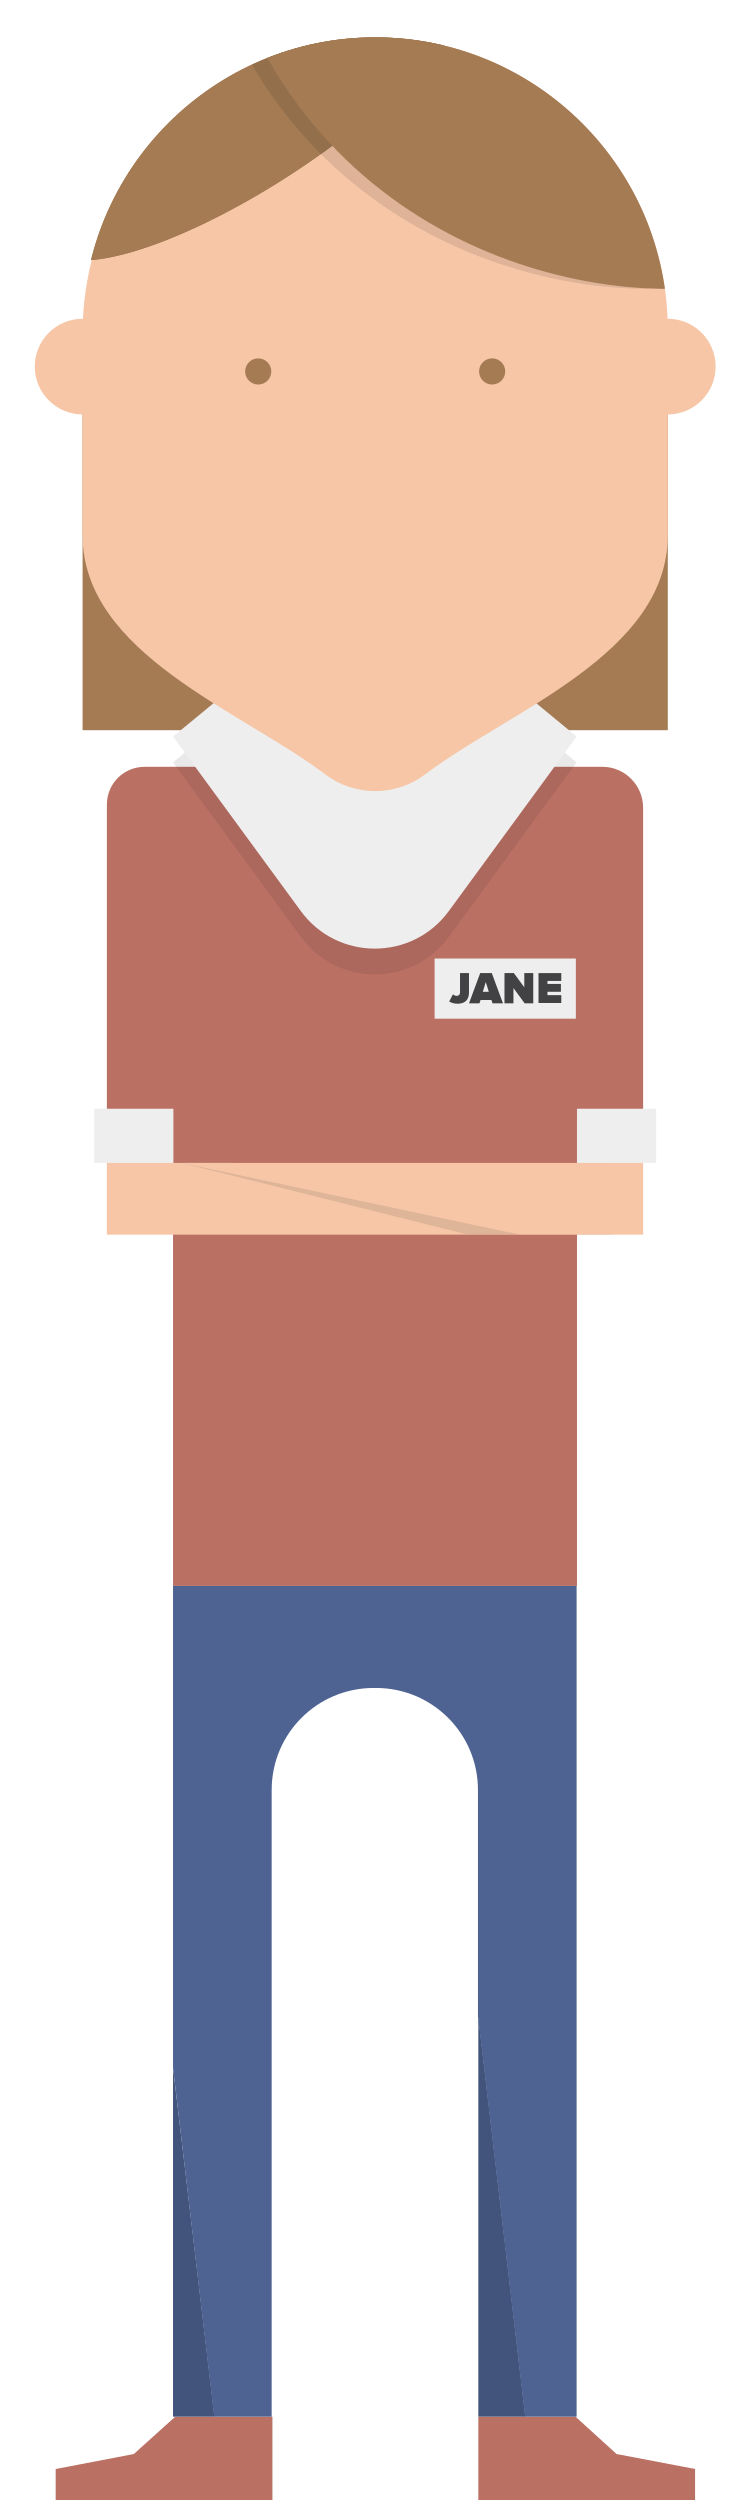
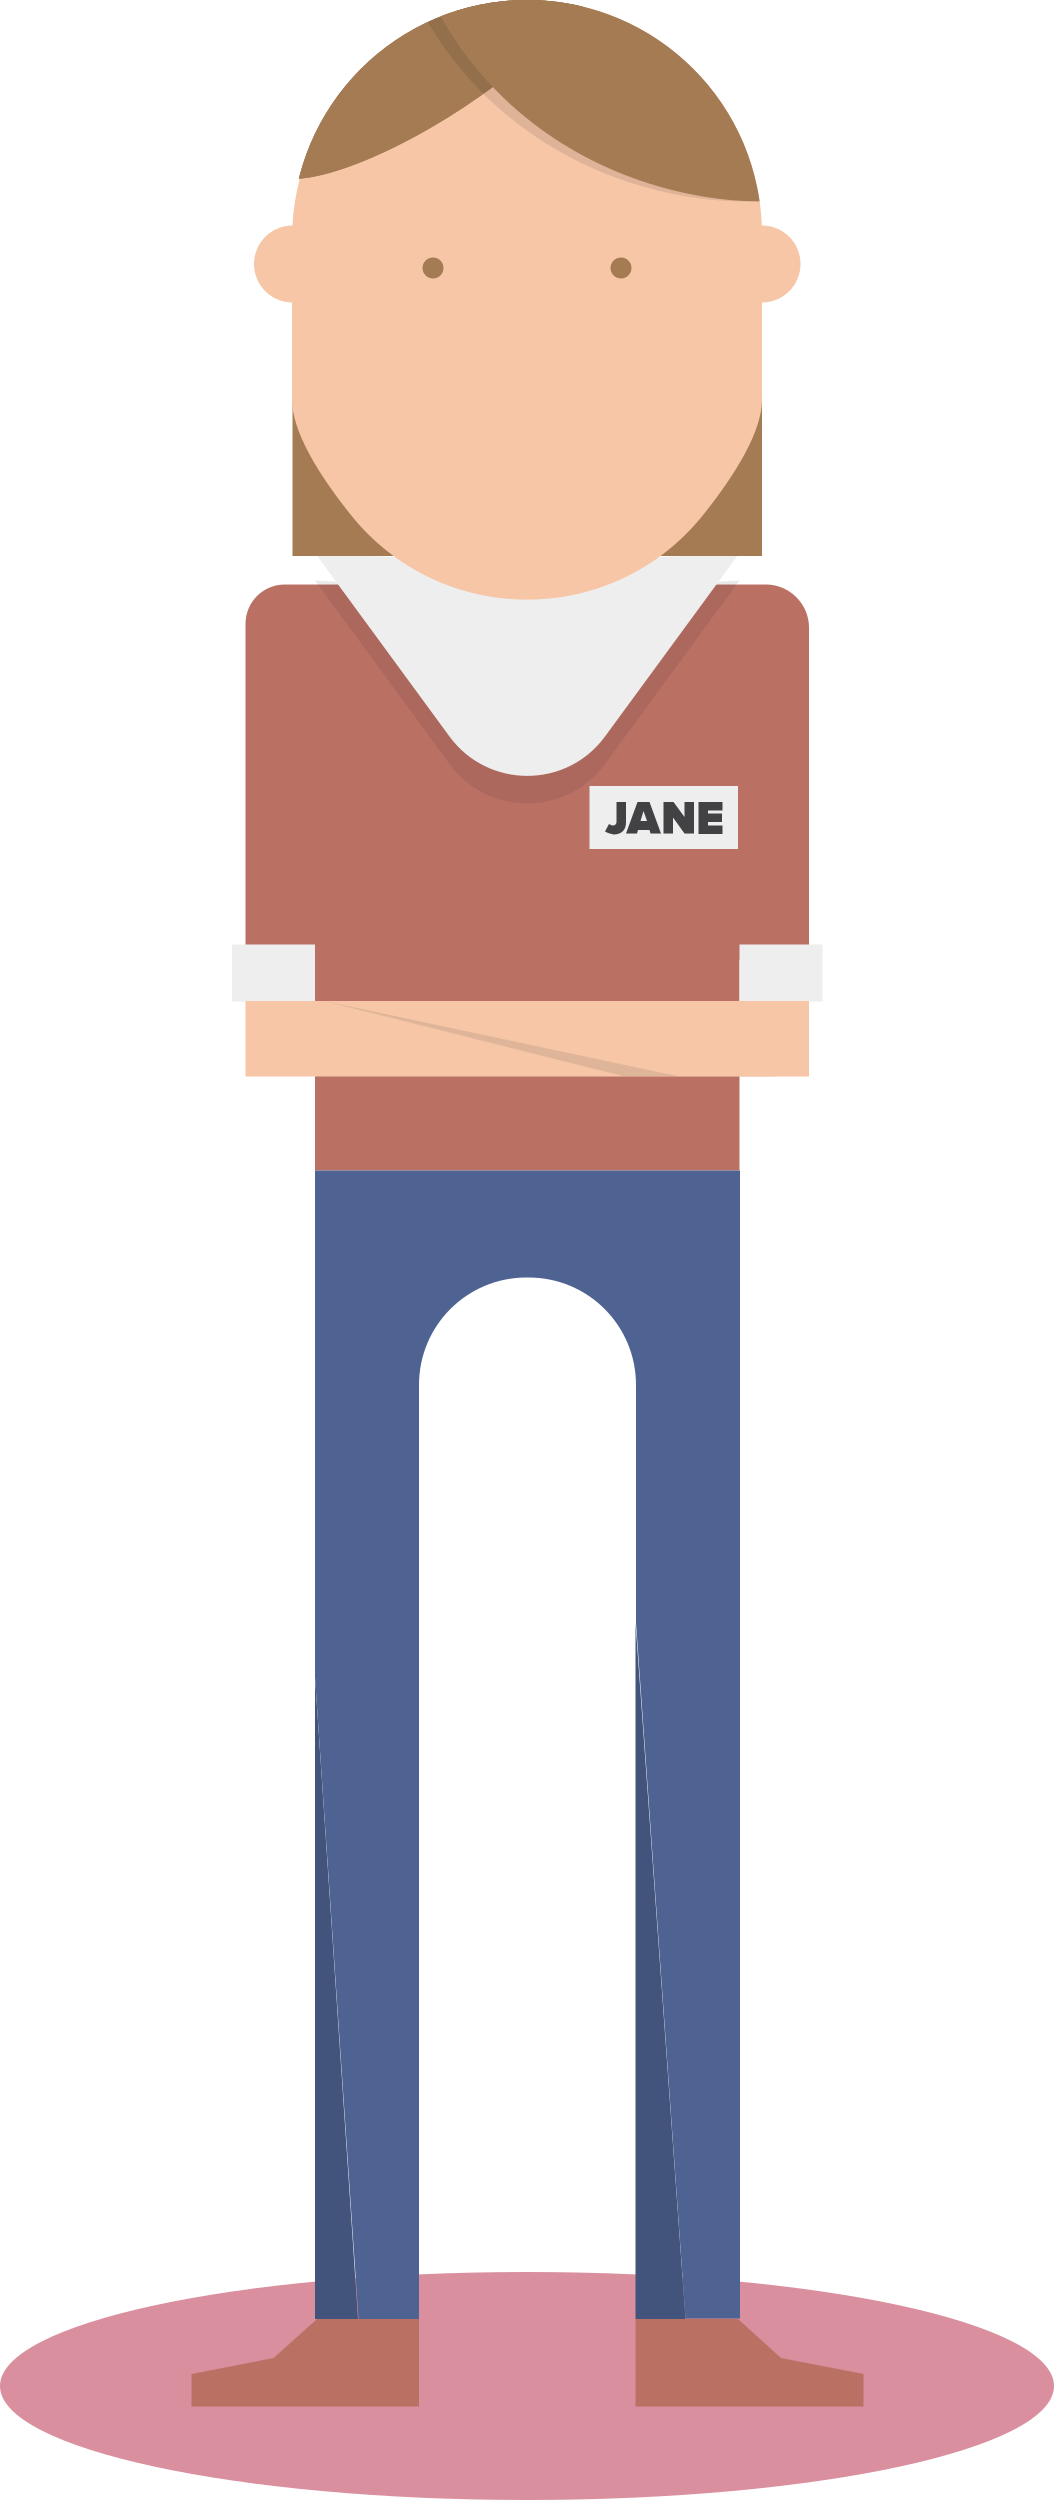
- <svg xmlns="http://www.w3.org/2000/svg" xmlns:xlink="http://www.w3.org/1999/xlink" version="1.1" id="Layer_1" x="0px" y="0px" viewBox="0 0 197.5 669" enable-background="new 0 0 197.5 669" xml:space="preserve">
+ <svg xmlns="http://www.w3.org/2000/svg" xmlns:xlink="http://www.w3.org/1999/xlink" version="1.1" id="Layer_1" x="0px" y="0px" viewBox="0 0 210.9 500" enable-background="new 0 0 210.9 500" xml:space="preserve">
  <g>
-     <rect x="22.1" y="101.9" fill="#A47B53" width="156.6" height="93.5" />
-     <path fill="#BB7064" d="M161.2,205.2h-6.7H46.3h0h-7.6c-5.6,0-10.1,4.5-10.1,10.1v85.5h17.7v123.6h108.1V300.8h17.7v-84.6   C172.1,210.1,167.2,205.2,161.2,205.2z" />
+     <ellipse fill="#D98F9E" cx="105.4" cy="477.2" rx="105.4" ry="22.8" />
    <g>
-       <g opacity="0.1">
-         <path fill="#231F20" d="M100.4,159.5l-54.1,44.5l34.2,46.7c9.8,13.4,29.8,13.4,39.6,0l34.2-46.7L100.4,159.5z" />
+       <path fill="#BB7064" d="M153.2,116.9h-5.3H63h0h-6c-4.4,0-7.9,3.5-7.9,7.9V192H63v42.1h84.9V192h13.9v-66.5    C161.8,120.8,157.9,116.9,153.2,116.9z" />
+       <g>
+         <g>
+           <g opacity="0.1">
+             <path fill="#231F20" d="M105.4,118.3L63,116.1l26.9,36.7c7.7,10.5,23.4,10.5,31.1,0l26.9-36.7L105.4,118.3z" />
+           </g>
+           <g>
+             <path fill="#EFEEEE" d="M105.4,112.8L63,110.6l26.9,36.7c7.7,10.5,23.4,10.5,31.1,0l26.9-36.7L105.4,112.8z" />
+           </g>
+         </g>
      </g>
      <g>
-         <path fill="#EFEEEE" d="M100.4,152.6l-54.1,44.5l34.2,46.7c9.8,13.4,29.8,13.4,39.6,0l34.2-46.7L100.4,152.6z" />
-       </g>
-     </g>
-     <g>
-       <path fill="#F6C6A7" d="M113.8,207.2c-7.9,6-18.9,6-26.8,0c-22.4-17-64.9-32.2-64.9-64V89.3c0-43.2,34.5-79,77.7-79.3    c43.5-0.3,78.9,34.9,78.9,78.3v54.9C178.7,175.1,136.2,190.2,113.8,207.2z" />
-     </g>
-     <g>
-       <defs>
-         <path id="SVGID_5_" d="M100.4,217.6c-43.2,0-78.3-35.1-78.3-78.3v-51c0-43.2,35.1-78.3,78.3-78.3s78.3,35.1,78.3,78.3v51     C178.7,182.5,143.6,217.6,100.4,217.6z" />
-       </defs>
-       <clipPath id="SVGID_1_">
-         <use xlink:href="#SVGID_5_" overflow="visible" />
-       </clipPath>
-       <g clip-path="url(#SVGID_1_)">
-         <defs>
-           <path id="SVGID_7_" d="M22.1,69.7c30.7,0,122.4-56.2,122.4-112.8S70.2-61,70.2-61L0,19.7L22.1,69.7z" />
-         </defs>
-         <use xlink:href="#SVGID_7_" overflow="visible" fill="#A47B53" />
-         <clipPath id="SVGID_2_">
-           <use xlink:href="#SVGID_7_" overflow="visible" />
-         </clipPath>
-         <g clip-path="url(#SVGID_2_)">
-           <path fill="#A47B53" d="M100.4,206.3c-43.2,0-78.3-35.1-78.3-78.3V77c0-43.2,35.1-78.3,78.3-78.3s78.3,35.1,78.3,78.3v51      C178.7,171.2,143.6,206.3,100.4,206.3z" />
-         </g>
-       </g>
-       <g clip-path="url(#SVGID_1_)">
-         <g opacity="0.1">
-           <path fill="#010101" d="M173.5,77.3c-48.8,0-126.3-33.1-126.3-143.3s126.3,29.4,126.3,29.4V77.3z" />
+         <rect x="58.5" y="55.1" fill="#A47B53" width="93.9" height="56.1" />
+         <path fill="#F6C6A7" d="M140.7,102.9c-18.1,22.7-52.5,22.7-70.6,0c-6.7-8.4-11.7-16.8-11.7-23V47.7C58.5,22,78.9,0.4,104.6,0     c26.3-0.4,47.8,20.8,47.8,47v32.9C152.4,86.1,147.4,94.5,140.7,102.9z" />
+         <g>
+           <defs>
+             <path id="SVGID_5_" d="M105.4,124.5c-25.9,0-47-21-47-47V47c0-25.9,21-47,47-47s47,21,47,47" />
+           </defs>
+           <clipPath id="SVGID_1_">
+             <use xlink:href="#SVGID_5_" overflow="visible" />
+           </clipPath>
+           <g clip-path="url(#SVGID_1_)">
+             <defs>
+               <path id="SVGID_7_" d="M58.5,35.8c18.4,0,73.4-33.7,73.4-67.6S87.3-42.6,87.3-42.6L45.2,5.8L58.5,35.8z" />
+             </defs>
+             <use xlink:href="#SVGID_7_" overflow="visible" fill="#A47B53" />
+             <clipPath id="SVGID_2_">
+               <use xlink:href="#SVGID_7_" overflow="visible" />
+             </clipPath>
+             <path clip-path="url(#SVGID_2_)" fill="#A47B53" d="M105.4,117.7c-25.9,0-47-21-47-47V40.2c0-25.9,21-47,47-47s47,21,47,47       v30.6C152.4,96.7,131.3,117.7,105.4,117.7z" />
+           </g>
+           <g clip-path="url(#SVGID_1_)">
+             <g opacity="0.1">
+               <path fill="#010101" d="M149.2,40.3c-29.3,0-75.8-19.8-75.8-86S149.2-28,149.2-28V40.3z" />
+             </g>
+             <g>
+               <path fill="#A47B53" d="M152.4,40.3c-29.3,0-75.8-19.8-75.8-86S152.4-28,152.4-28V40.3z" />
+             </g>
+           </g>
        </g>
        <g>
-           <path fill="#A47B53" d="M178.7,77.3c-48.8,0-126.3-33.1-126.3-143.3s126.3,29.4,126.3,29.4V77.3z" />
+           <circle fill="#A47B53" cx="86.6" cy="53.6" r="2.1" />
+           <circle fill="#A47B53" cx="124.2" cy="53.6" r="2.1" />
        </g>
+         <circle fill="#F6C6A7" cx="152.4" cy="52.8" r="7.7" />
+         <circle fill="#F6C6A7" cx="58.5" cy="52.8" r="7.7" />
      </g>
-     </g>
-     <g>
-       <circle fill="#A47B53" cx="69.1" cy="99.4" r="3.5" />
-       <circle fill="#A47B53" cx="131.7" cy="99.4" r="3.5" />
-     </g>
-     <circle fill="#F6C6A7" cx="178.7" cy="98.1" r="12.8" />
-     <circle fill="#F6C6A7" cx="22.1" cy="98.1" r="12.8" />
-     <rect x="154.4" y="296.7" fill="#EFEEEE" width="21.2" height="14.5" />
-     <rect x="25.2" y="296.7" fill="#EFEEEE" width="21.2" height="14.5" />
-     <g>
-       <polygon fill="#F6C6A7" points="28.6,311.2 28.6,330.4 139.1,330.4 62.5,311.2   " />
-       <polygon opacity="0.48" fill="#C6A28A" points="48.6,311.2 125.2,330.4 163.4,330.4 163.4,311.2   " />
-       <polygon fill="#F6C6A7" points="48.6,311.2 139.1,330.4 172.1,330.4 172.1,311.2   " />
-     </g>
-     <polygon fill="#BB7064" points="186,669 128,669 128,646.7 154,646.7 165,656.7 186,660.7  " />
-     <polygon fill="#BB7064" points="14.9,669 72.9,669 72.9,646.7 46.9,646.7 35.8,656.7 14.9,660.7  " />
-     <g>
-       <polygon fill="#42547B" points="46.3,646.7 57.4,646.7 46.3,553.3   " />
-       <polygon fill="#42547B" points="128,646.7 140.6,646.7 128,539.6   " />
-       <path fill="#4E6392" d="M154.4,424.4H46.3v128.9l11,93.4h15.4V479c0-15.1,12.2-27.3,27.3-27.3h0.6c15.1,0,27.3,12.2,27.3,27.3    v60.6l12.6,107.1h13.8V424.4z" />
-     </g>
-     <g>
+       <rect x="147.9" y="188.9" fill="#EFEEEE" width="16.6" height="11.4" />
+       <rect x="46.4" y="188.9" fill="#EFEEEE" width="16.6" height="11.4" />
      <g>
-         <path fill="#010101" d="M120.2,268l1-1.9c0.3,0.2,0.6,0.4,1,0.4c0.5,0,0.9-0.3,0.9-0.9v-5.2h2.4v5.2c0,2.1-1.2,3-3.1,3     C121.7,268.6,120.8,268.4,120.2,268z" />
-         <path fill="#010101" d="M131.8,268.5l-0.3-0.9h-2.9l-0.3,0.9h-2.8l3-8.1h3.1l3,8.1H131.8z M130,262.8l-0.8,2.6h1.6L130,262.8z" />
-         <path fill="#010101" d="M140.4,268.5l-3-4.1v4.1H135v-8.1h2.5l2.8,3.8v-3.8h2.4v8.1H140.4z" />
-         <path fill="#010101" d="M144.1,268.5v-8.1h6.1v2.1h-3.7v0.8h3.6v2.1h-3.6v0.9h3.7v2.1H144.1z" />
+         <polygon fill="#F6C6A7" points="49.1,200.2 49.1,215.3 135.8,215.3 75.7,200.2    " />
+         <polygon opacity="0.48" fill="#C6A28A" points="64.8,200.2 124.9,215.3 155,215.3 155,200.2    " />
+         <polygon fill="#F6C6A7" points="64.8,200.2 135.8,215.3 161.8,215.3 161.8,200.2    " />
+       </g>
+       <polygon fill="#BB7064" points="172.7,481.3 127.1,481.3 127.1,463.8 147.6,463.8 156.2,471.6 172.7,474.8   " />
+       <polygon fill="#BB7064" points="38.3,481.3 83.8,481.3 83.8,463.8 63.4,463.8 54.7,471.6 38.3,474.8   " />
+       <g>
+         <polygon fill="#42547B" points="63,463.8 71.6,463.8 63,335.4    " />
+         <polygon fill="#42547B" points="127.1,463.8 137.1,463.8 127.1,324.6    " />
+         <path fill="#4E6392" d="M147.9,234.1H63v101.3l8.7,128.4h12.1V277c0-11.9,9.6-21.5,21.5-21.5h0.4c11.9,0,21.5,9.6,21.5,21.5v47.6     l9.9,139.1h10.9V234.1z" />
      </g>
      <g>
-         <rect x="116.3" y="256.5" fill="#EFEEEE" width="37.8" height="16.1" />
-       </g>
-       <g>
-         <path fill="#424244" d="M120.2,268l1-1.9c0.3,0.2,0.6,0.4,1,0.4c0.5,0,0.9-0.3,0.9-0.9v-5.2h2.4v5.2c0,2.1-1.2,3-3.1,3     C121.7,268.6,120.8,268.4,120.2,268z" />
-         <path fill="#424244" d="M131.8,268.5l-0.3-0.9h-2.9l-0.3,0.9h-2.8l3-8.1h3.1l3,8.1H131.8z M130,262.8l-0.8,2.6h1.6L130,262.8z" />
-         <path fill="#424244" d="M140.4,268.5l-3-4.1v4.1H135v-8.1h2.5l2.8,3.8v-3.8h2.4v8.1H140.4z" />
-         <path fill="#424244" d="M144.1,268.5v-8.1h6.1v2.1h-3.7v0.8h3.6v2.1h-3.6v0.9h3.7v2.1H144.1z" />
+         <g>
+           <path fill="#010101" d="M121,166.3l0.8-1.5c0.2,0.1,0.5,0.3,0.8,0.3c0.4,0,0.7-0.3,0.7-0.7v-4h1.9v4.1c0,1.6-1,2.4-2.5,2.4      C122.2,166.8,121.5,166.6,121,166.3z" />
+           <path fill="#010101" d="M130.1,166.7l-0.2-0.7h-2.3l-0.2,0.7h-2.2l2.3-6.3h2.4l2.3,6.3H130.1z M128.7,162.2l-0.6,2h1.3      L128.7,162.2z" />
+           <path fill="#010101" d="M136.9,166.7l-2.3-3.2v3.2h-1.9v-6.3h2l2.2,3v-3h1.9v6.3H136.9z" />
+           <path fill="#010101" d="M139.7,166.7v-6.3h4.8v1.7h-2.9v0.6h2.8v1.7h-2.8v0.7h2.9v1.7H139.7z" />
+         </g>
+         <g>
+           <rect x="117.9" y="157.2" fill="#EFEEEE" width="29.7" height="12.6" />
+         </g>
+         <g>
+           <path fill="#424244" d="M121,166.3l0.8-1.5c0.2,0.1,0.5,0.3,0.8,0.3c0.4,0,0.7-0.3,0.7-0.7v-4h1.9v4.1c0,1.6-1,2.4-2.5,2.4      C122.2,166.8,121.5,166.6,121,166.3z" />
+           <path fill="#424244" d="M130.1,166.7l-0.2-0.7h-2.3l-0.2,0.7h-2.2l2.3-6.3h2.4l2.3,6.3H130.1z M128.7,162.2l-0.6,2h1.3      L128.7,162.2z" />
+           <path fill="#424244" d="M136.9,166.7l-2.3-3.2v3.2h-1.9v-6.3h2l2.2,3v-3h1.9v6.3H136.9z" />
+           <path fill="#424244" d="M139.7,166.7v-6.3h4.8v1.7h-2.9v0.6h2.8v1.7h-2.8v0.7h2.9v1.7H139.7z" />
+         </g>
      </g>
    </g>
  </g>
</svg>
